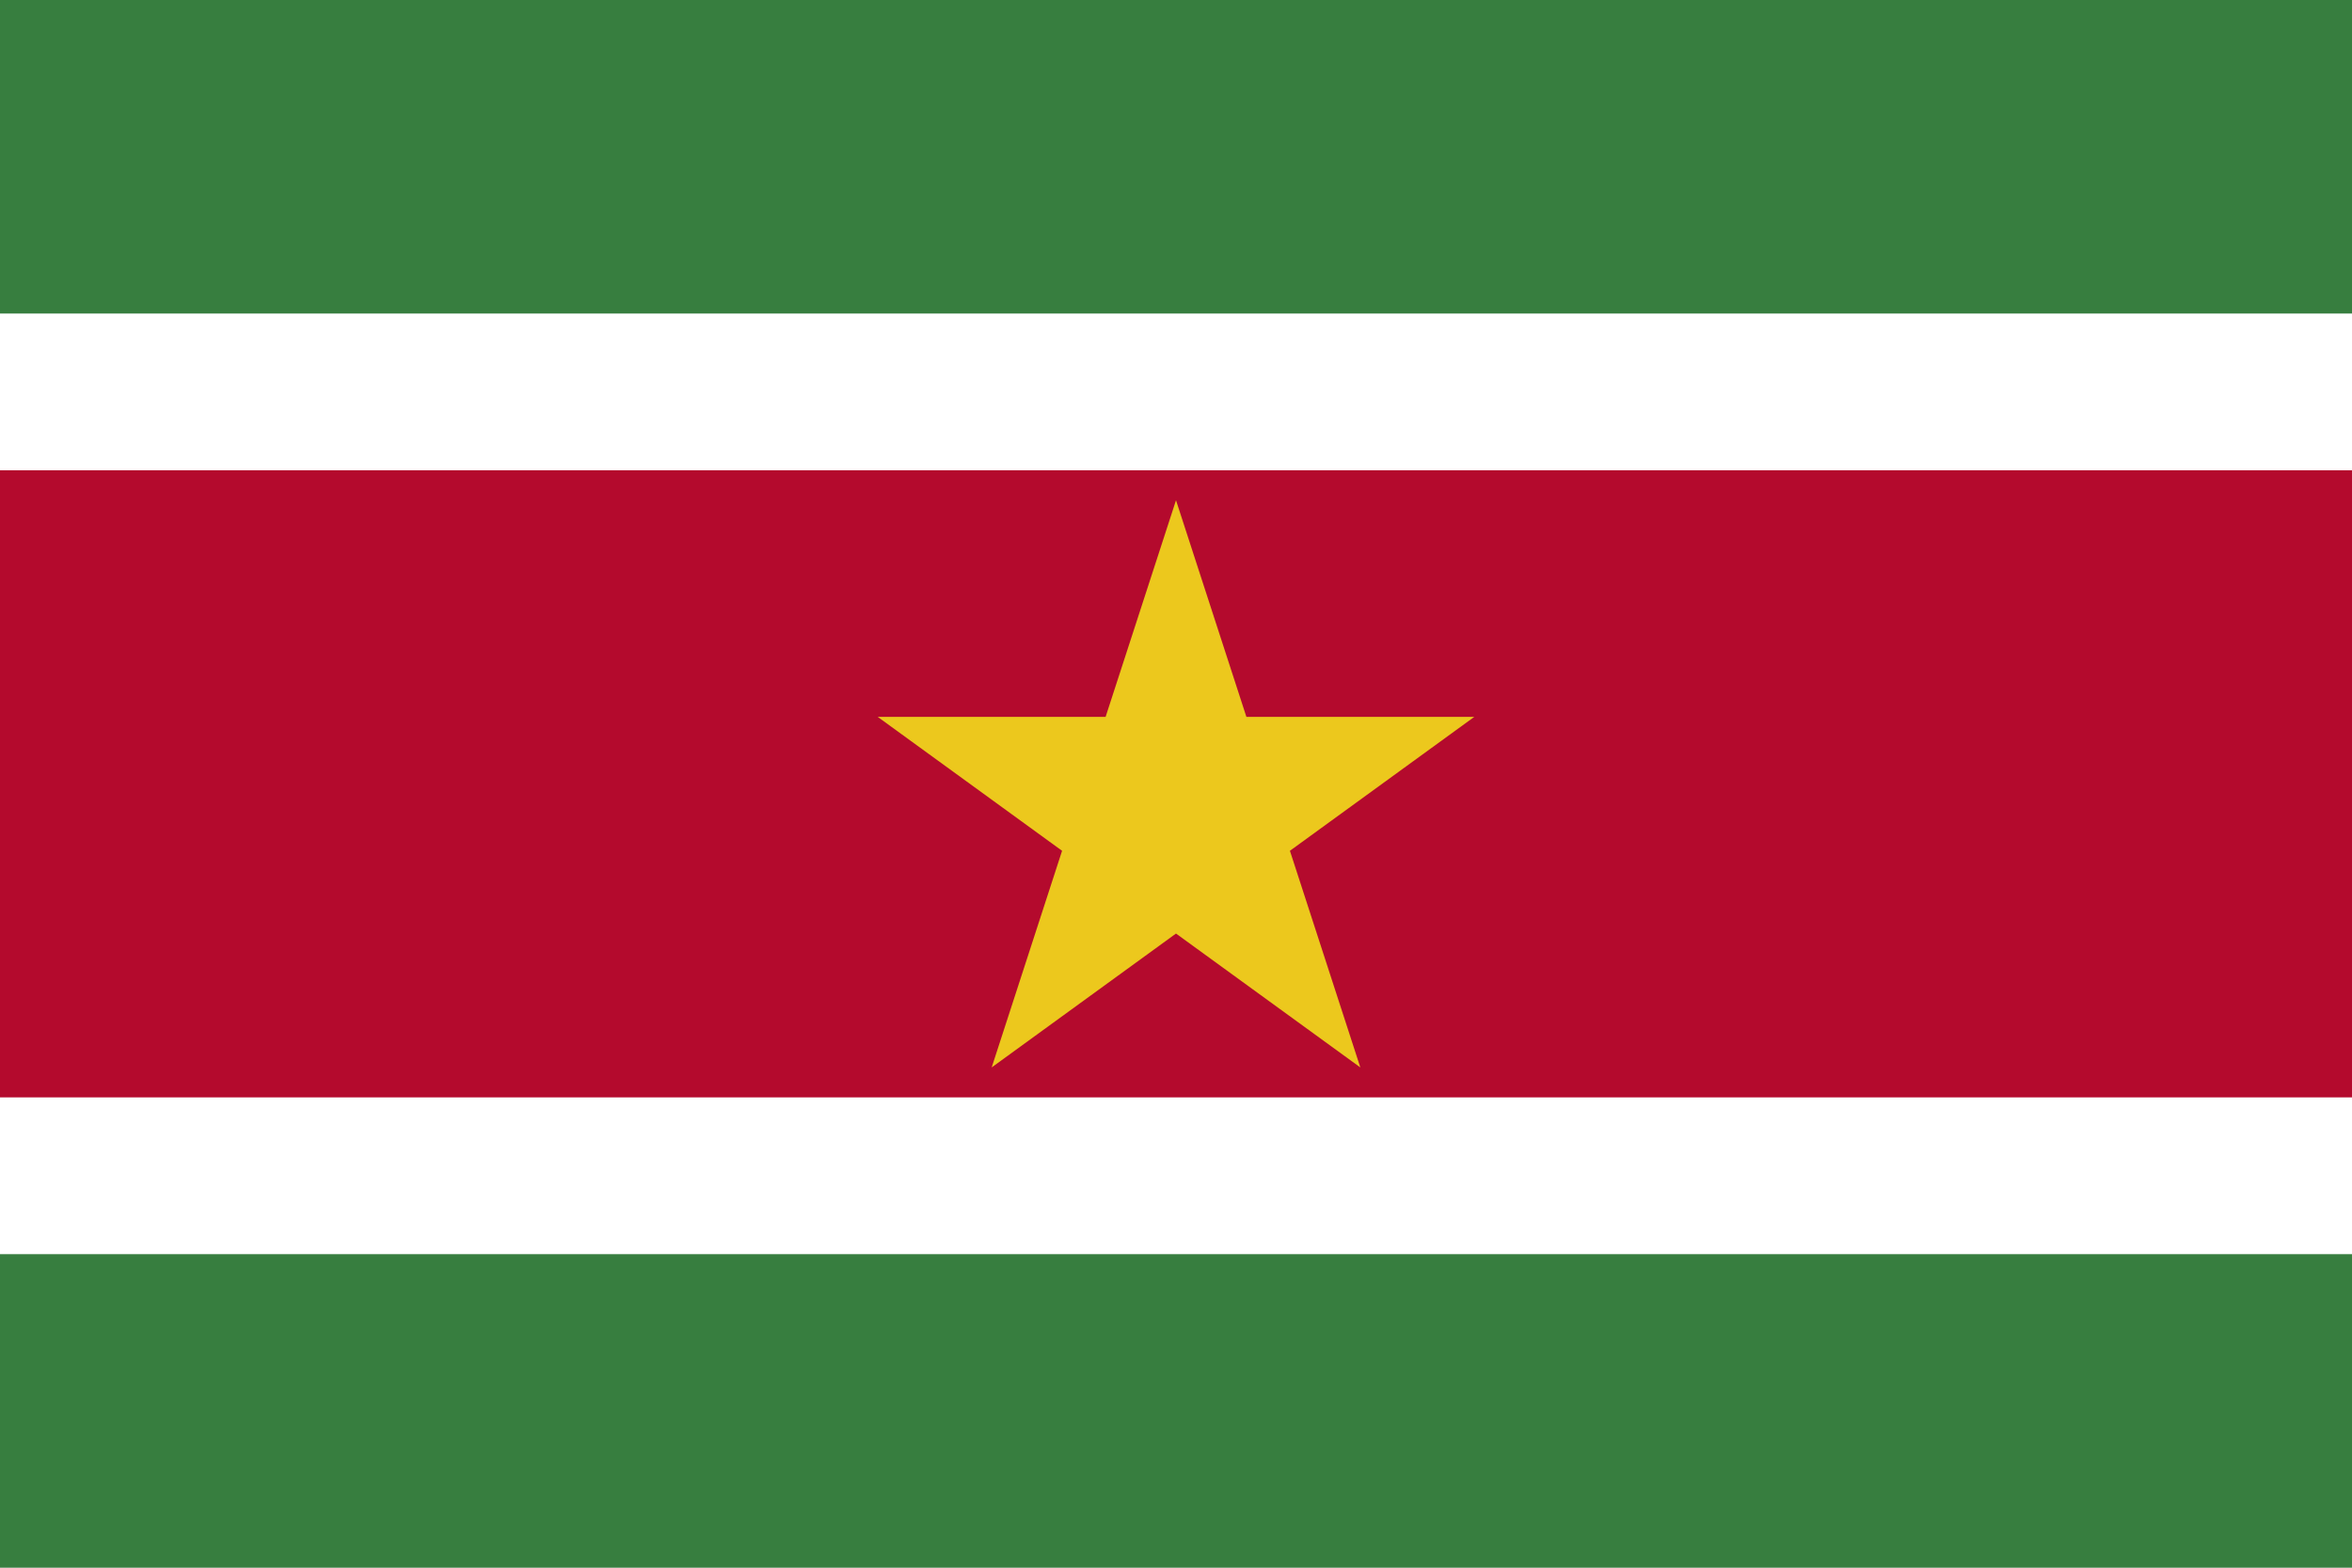
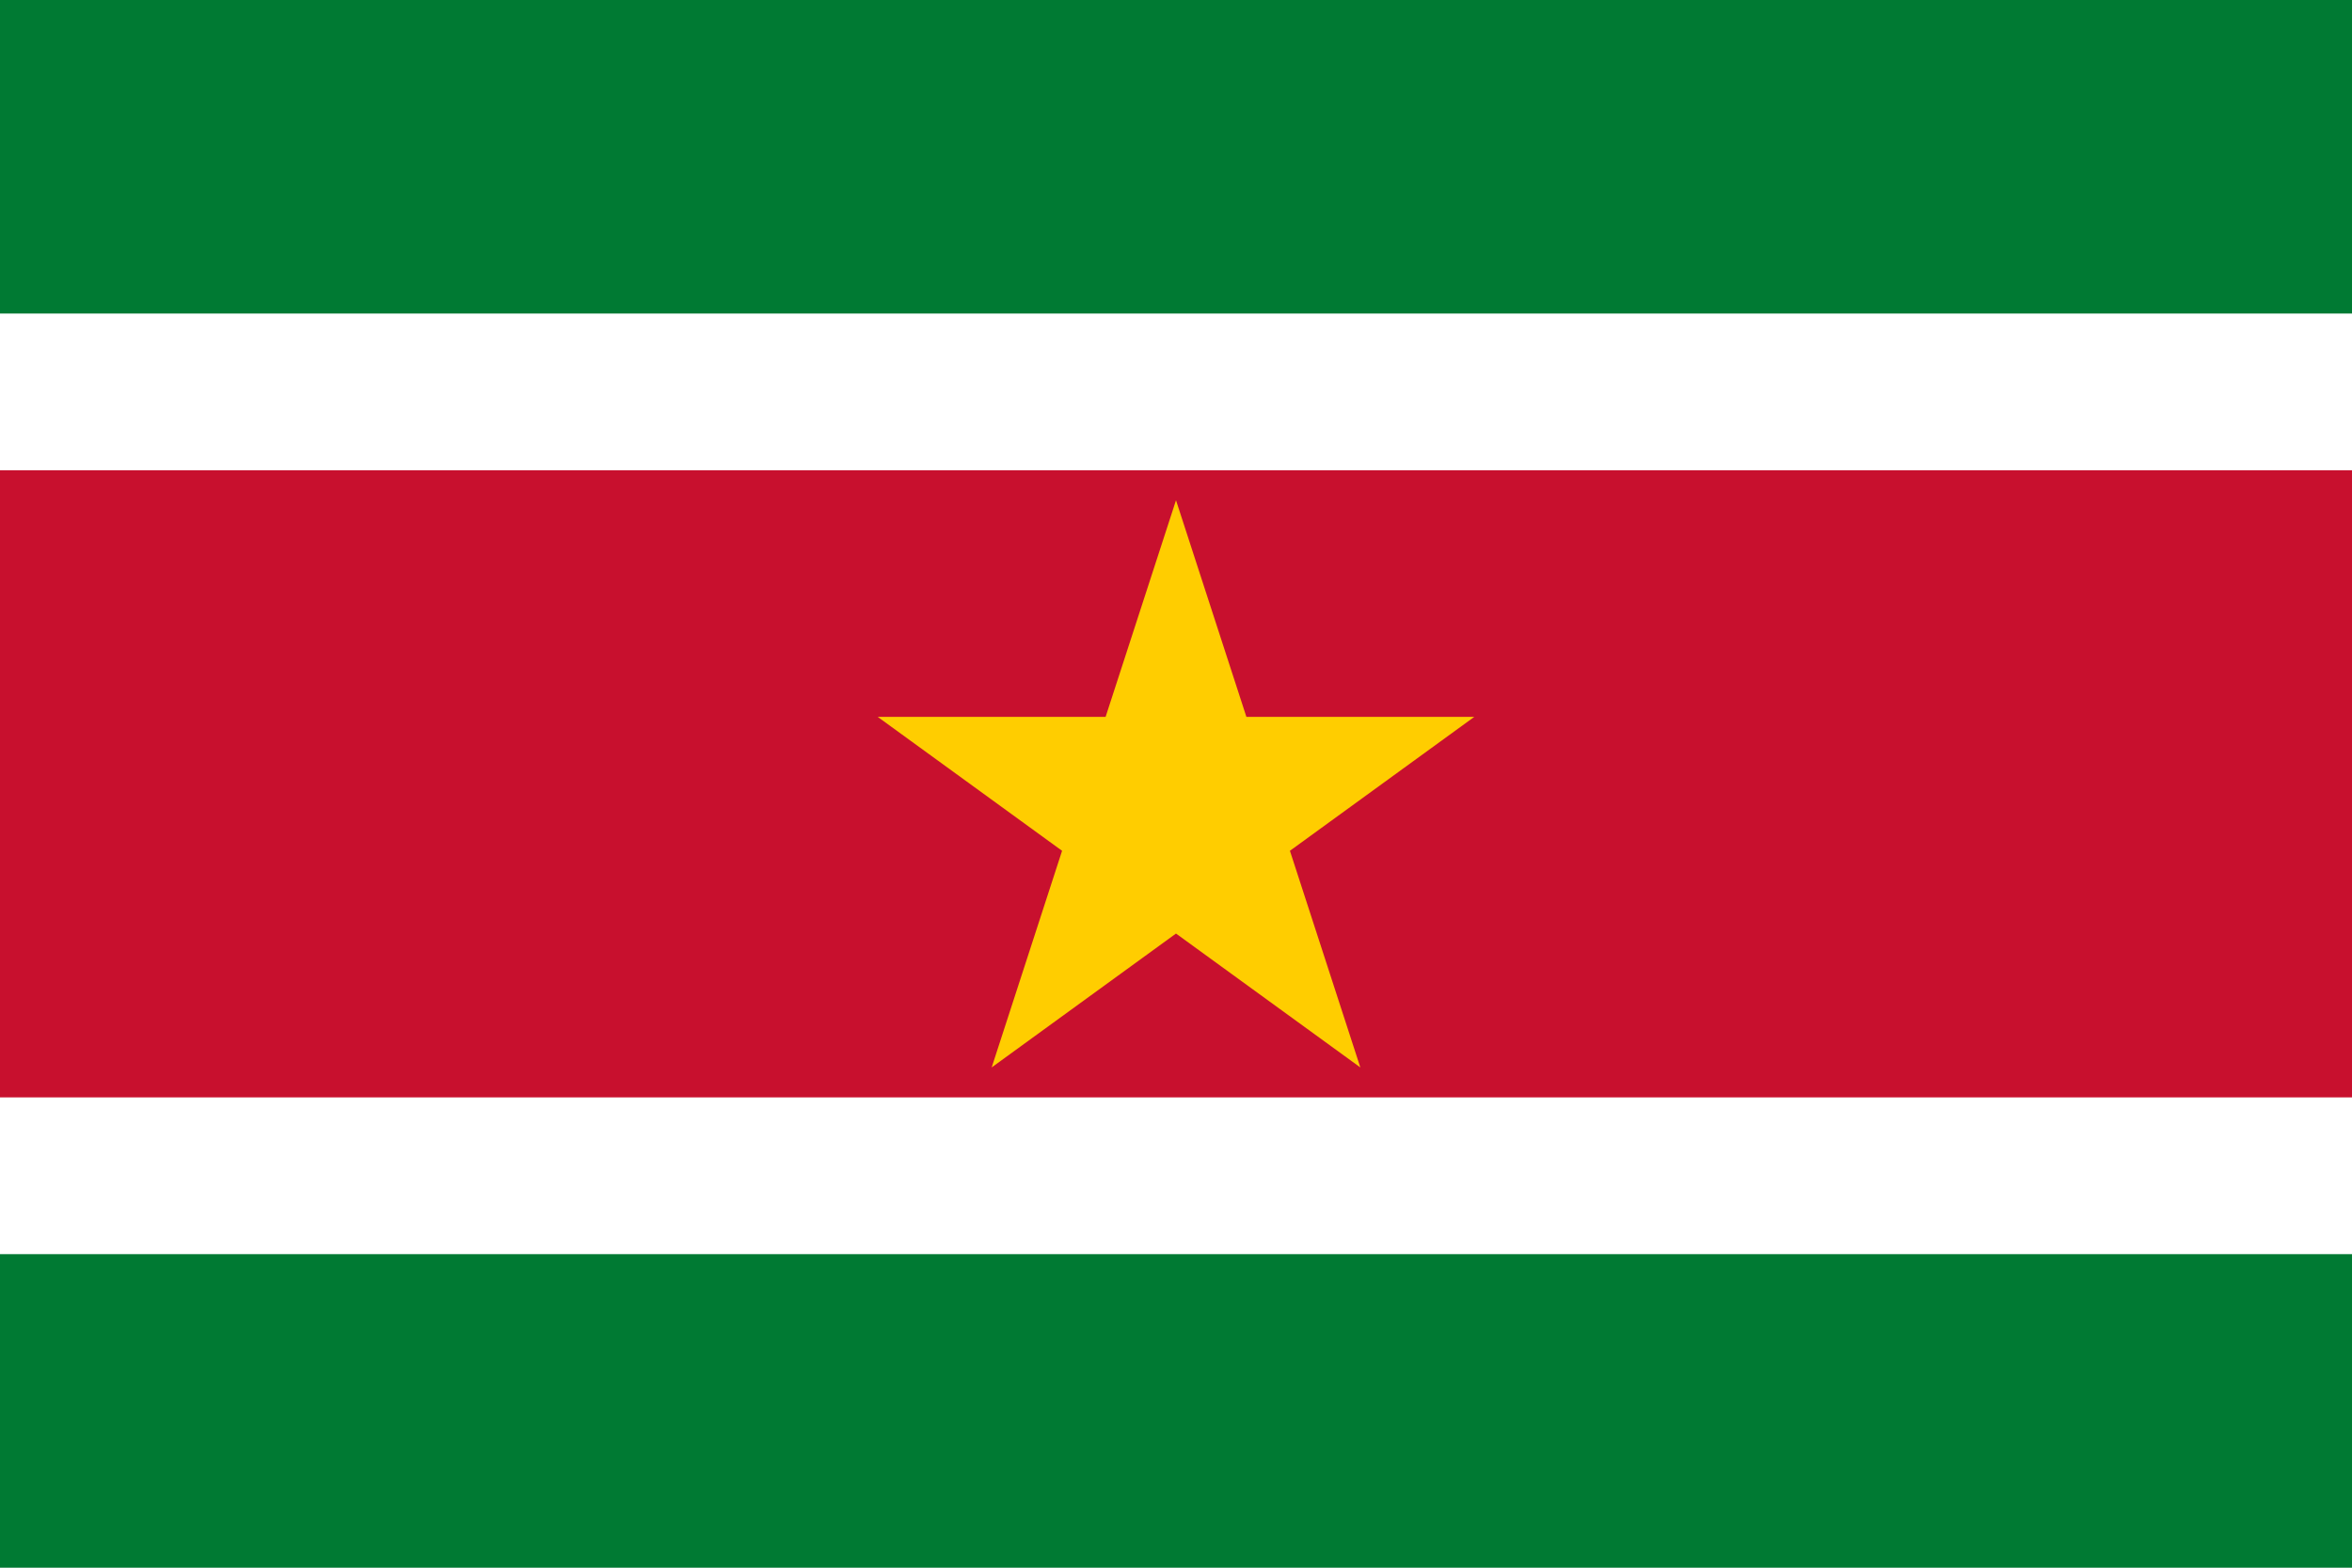
- <svg xmlns="http://www.w3.org/2000/svg" viewBox="0 0 900 600">
-   <rect width="900" height="600" fill="#377e3f" />
-   <rect y="120" width="900" height="360" fill="#fff" />
-   <rect y="180" width="900" height="240" fill="#b40a2d" />
-   <path d="M 450,191.459 520.534,408.541 335.873,274.377 564.127,274.377 379.466,408.541 z" fill="#ecc81d" />
+ <svg xmlns="http://www.w3.org/2000/svg" version="1.0" viewBox="0 0 900 600">
+   <path fill="#007A33" d="M0 0h900v600H0z" />
+   <path fill="#fff" d="M0 120h900v360H0z" />
+   <path fill="#C8102E" d="M0 180h900v240H0z" />
+   <path d="M450 191.459l70.534 217.082-184.661-134.164h228.254L379.466 408.541z" fill="#FFCD00" />
</svg>
